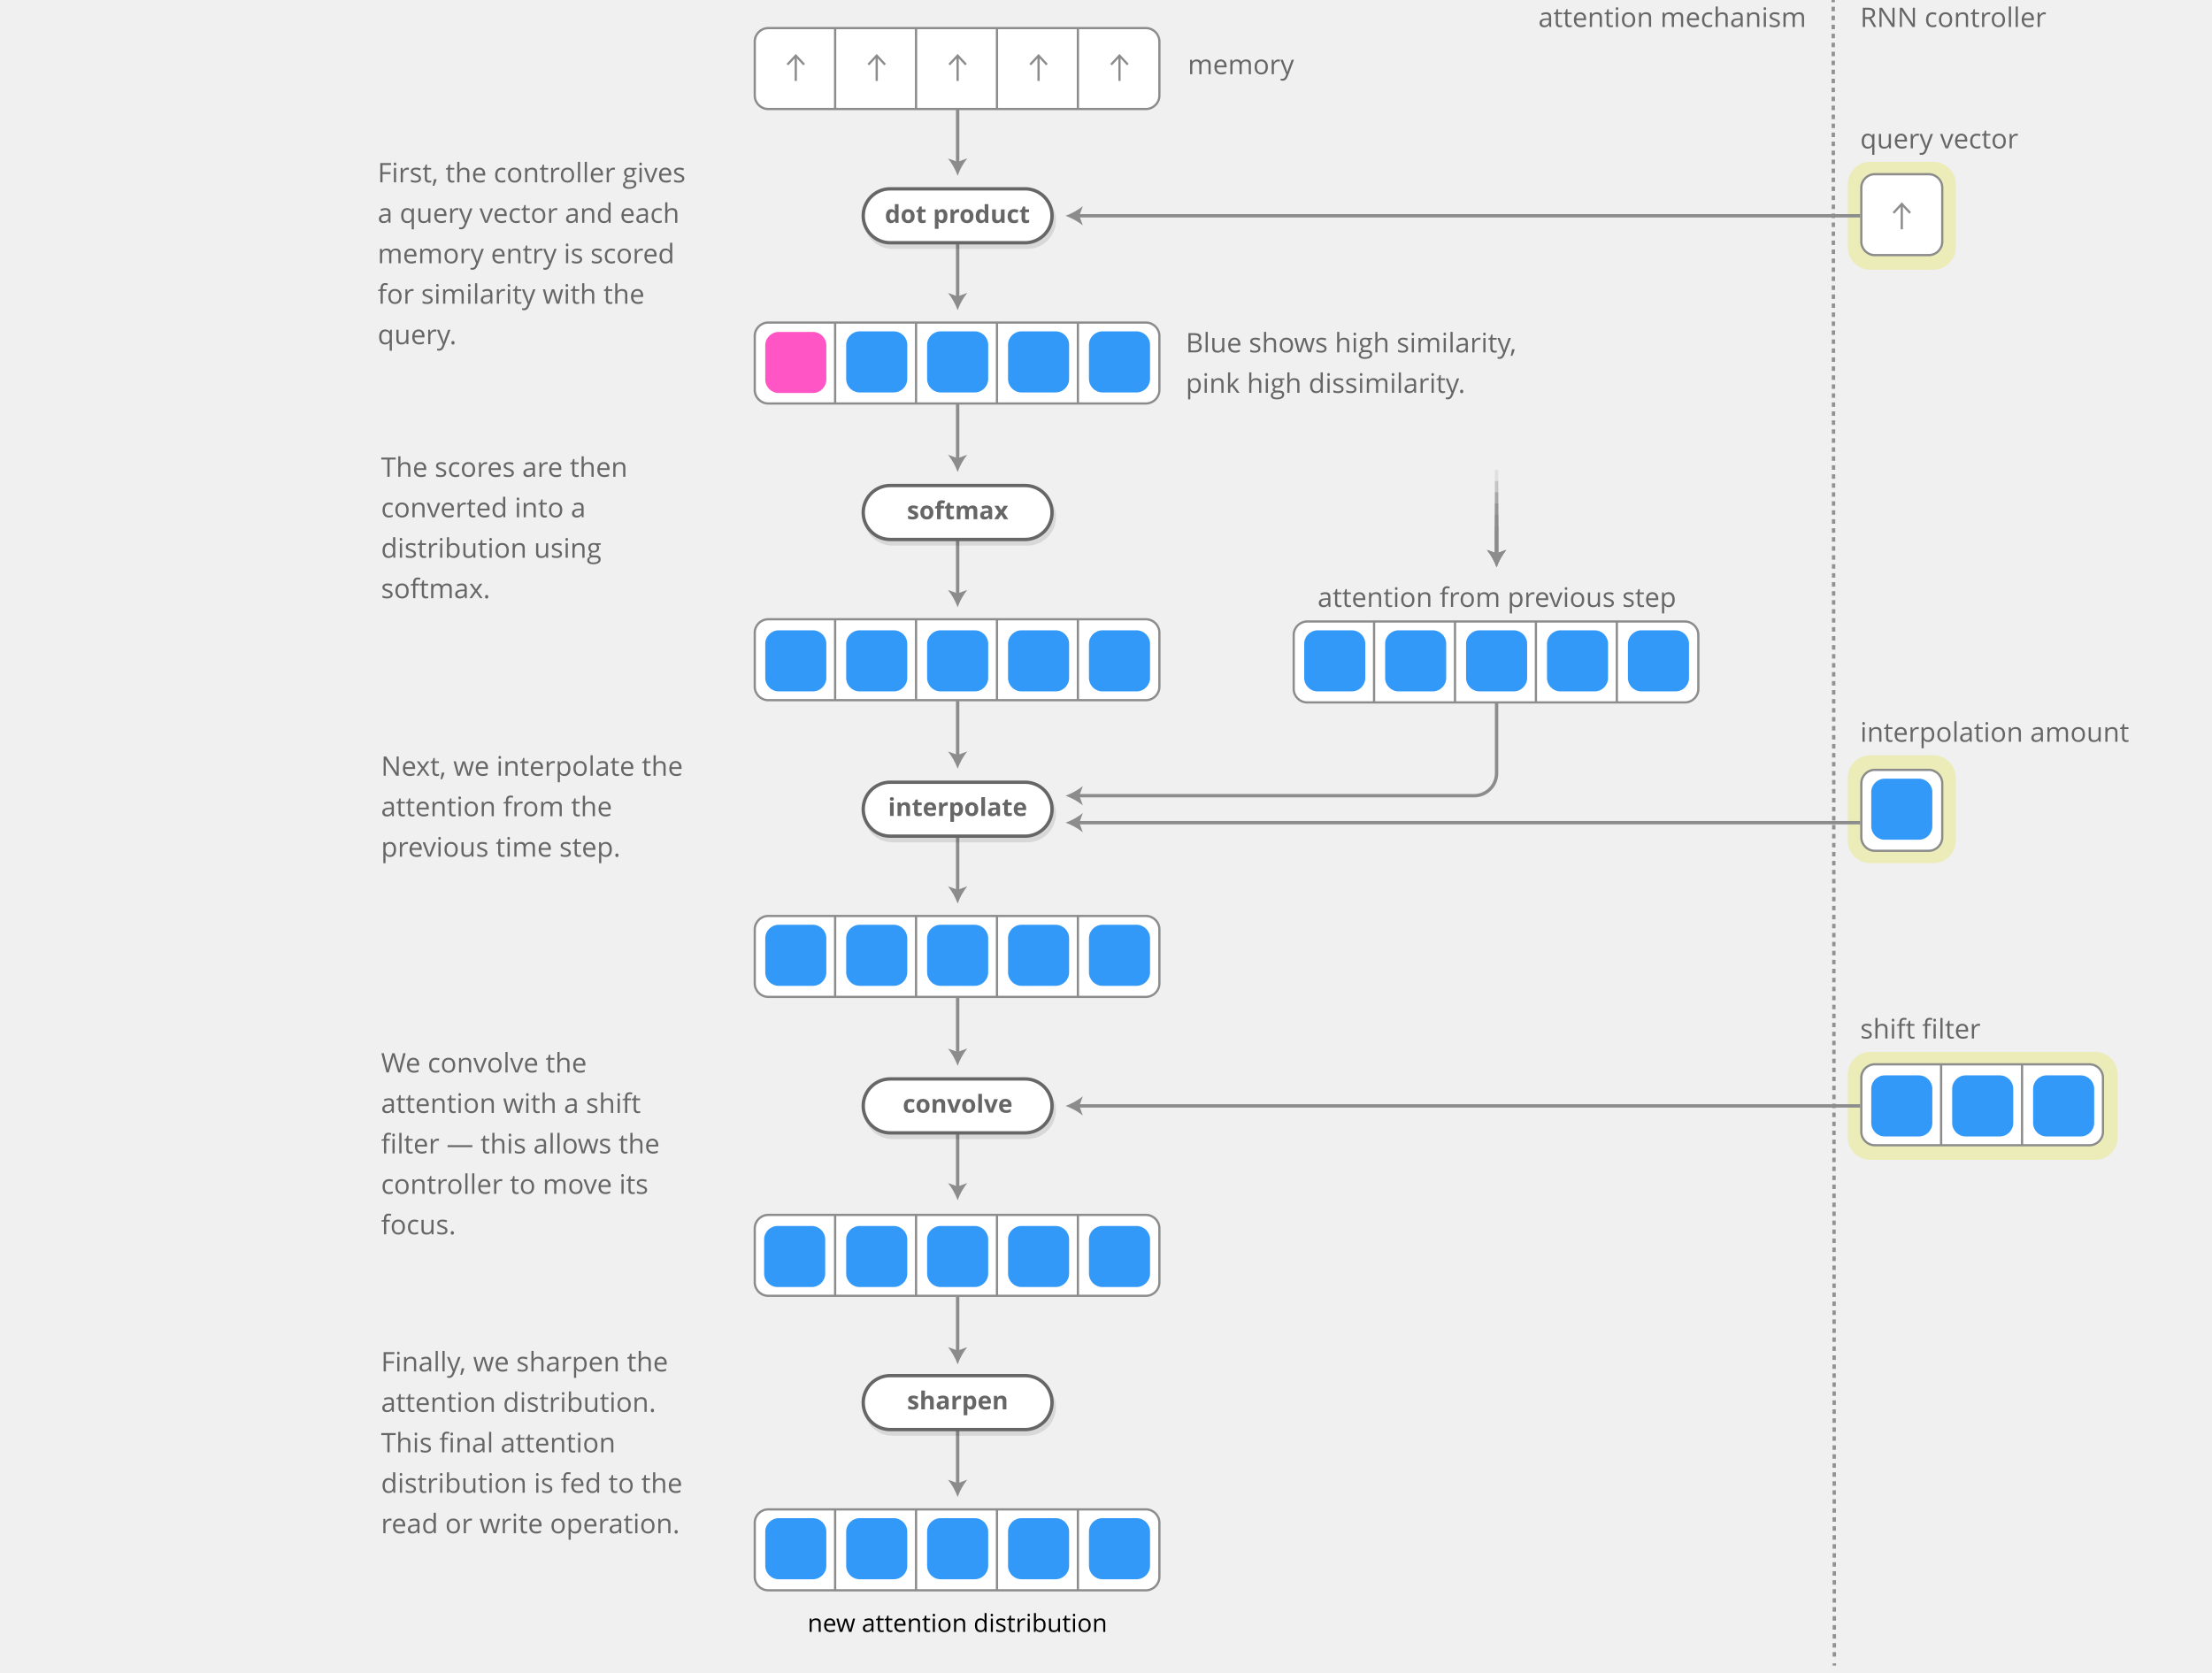
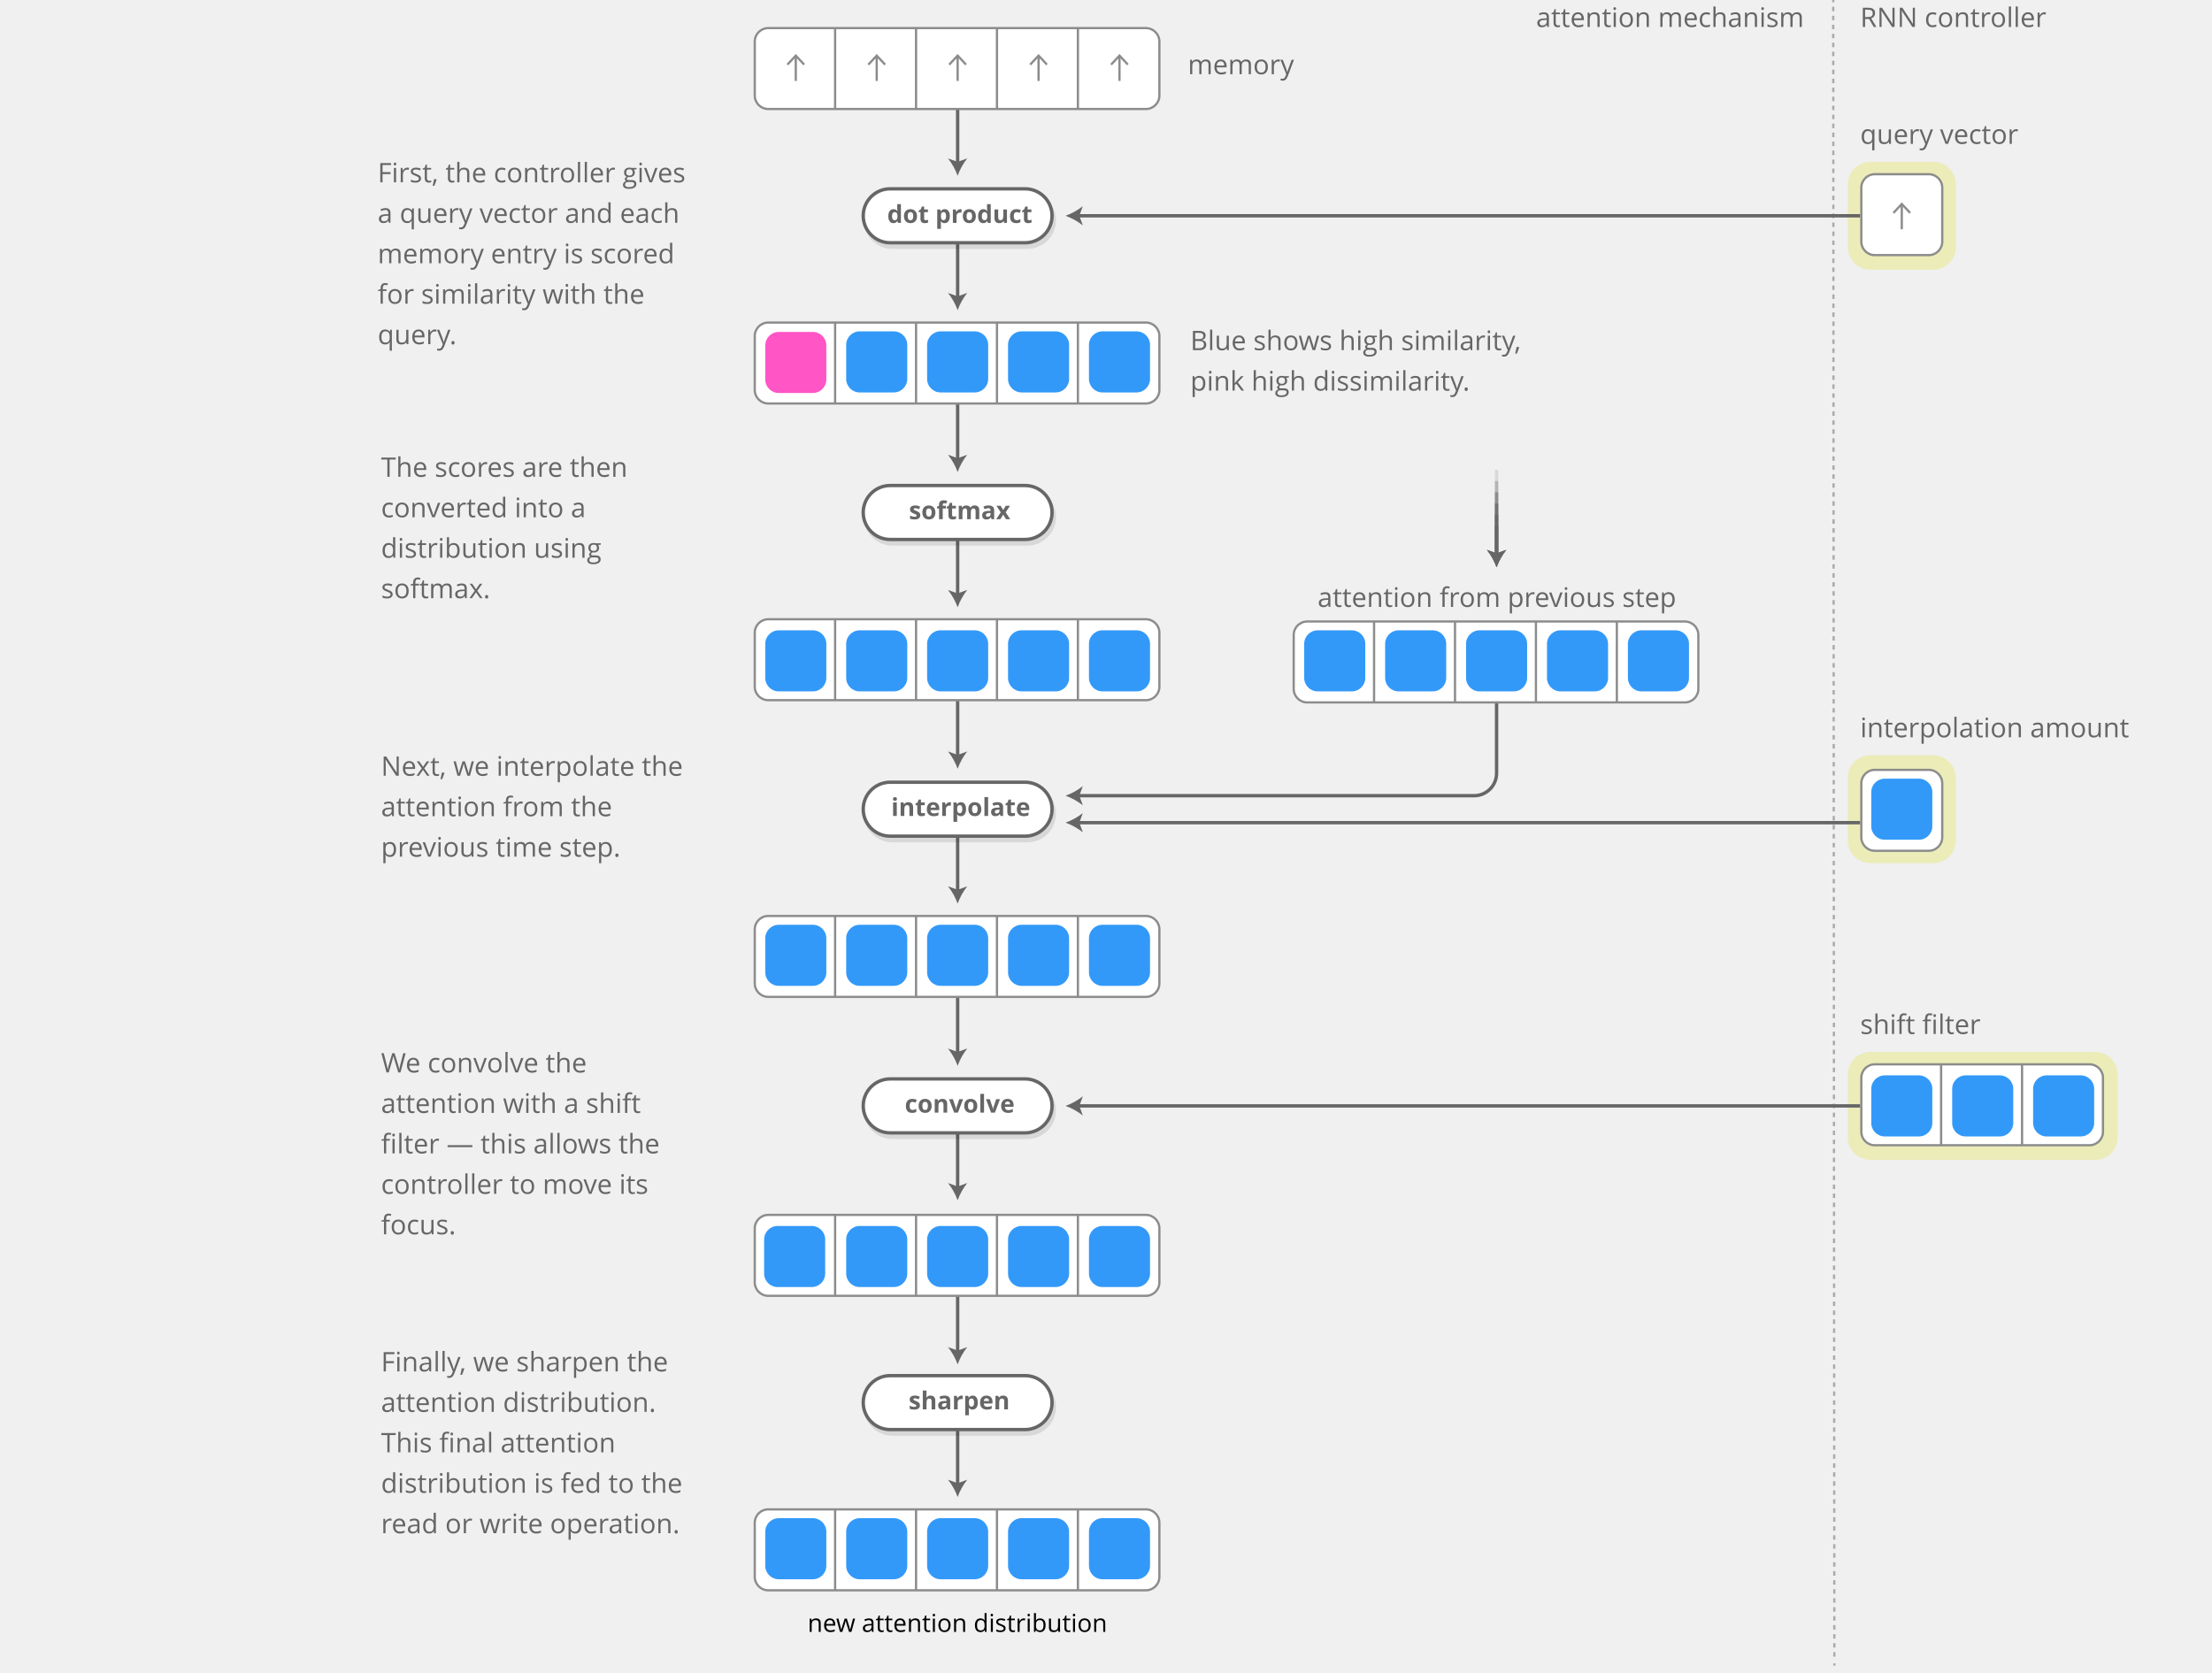
<svg xmlns="http://www.w3.org/2000/svg" xmlns:xlink="http://www.w3.org/1999/xlink" id="background" width="984" height="744" viewBox="0 0 984 744">
  <defs>
    <symbol id="array-5" data-name="array-5" viewBox="0 0 181 37">
      <rect x="0.5" y="0.5" width="180" height="36" rx="6" ry="6" fill="#fff" stroke="#8c8c8c" stroke-miterlimit="10" />
      <line x1="36.25" y1="36.5" x2="36.25" y2="0.5" fill="none" stroke="#8c8c8c" stroke-miterlimit="10" />
      <line x1="72.25" y1="36.5" x2="72.25" y2="0.5" fill="none" stroke="#8c8c8c" stroke-miterlimit="10" />
      <line x1="108.25" y1="36.5" x2="108.25" y2="0.5" fill="none" stroke="#8c8c8c" stroke-miterlimit="10" />
      <line x1="144.25" y1="36.5" x2="144.25" y2="0.5" fill="none" stroke="#8c8c8c" stroke-miterlimit="10" />
    </symbol>
    <symbol id="array-1" data-name="array-1" viewBox="0 0 37 37">
      <rect x="0.5" y="0.5" width="36" height="36" rx="6" ry="6" fill="#fff" stroke="#8c8c8c" stroke-miterlimit="10" />
    </symbol>
    <symbol id="array-3" data-name="array-3" viewBox="0 0 108.5 37">
      <rect x="0.5" y="0.5" width="107.5" height="36" rx="6" ry="6" fill="#fff" stroke="#8c8c8c" stroke-miterlimit="10" />
      <line x1="36" y1="36.5" x2="36" y2="0.5" fill="none" stroke="#8c8c8c" stroke-miterlimit="10" />
      <line x1="72" y1="36.5" x2="72" y2="0.5" fill="none" stroke="#8c8c8c" stroke-miterlimit="10" />
    </symbol>
    <symbol id="array-negative-value" data-name="array-negative-value" viewBox="0 0 36 36">
      <rect width="36" height="36" fill="#0080f7" opacity="0" />
      <rect x="4.42" y="4.42" width="27.17" height="27.17" rx="6" ry="6" fill="#ff2bb6" opacity="0.8" />
    </symbol>
    <symbol id="array-positive-value" data-name="array-positive-value" viewBox="0 0 36 36">
      <rect width="36" height="36" fill="#0080f7" opacity="0" />
      <rect x="4.42" y="4.42" width="27.17" height="27.17" rx="6" ry="6" fill="#0080f7" opacity="0.8" />
    </symbol>
    <symbol id="array-vector" data-name="array-vector" viewBox="0 0 36 36">
      <rect width="36" height="36" fill="#0080f7" opacity="0" />
      <g>
        <line x1="18" y1="24" x2="18" y2="13.08" fill="none" stroke="#8c8c8c" stroke-miterlimit="10" />
        <polygon points="22.09 16.4 21.36 17.08 18 13.47 14.64 17.08 13.91 16.4 18 12 22.09 16.4" fill="#8c8c8c" />
      </g>
    </symbol>
  </defs>
  <g id="_Group_" data-name="&lt;Group&gt;">
    <rect x="822" y="72" width="48" height="48" rx="10" ry="10" opacity="0.04" />
    <g opacity="0.2">
      <rect x="822" y="72" width="48" height="48" rx="10" ry="10" fill="#ff0" />
    </g>
  </g>
  <g id="_Group_2" data-name="&lt;Group&gt;">
    <rect x="822" y="336" width="48" height="48" rx="10" ry="10" opacity="0.04" />
    <g opacity="0.2">
      <rect x="822" y="336" width="48" height="48" rx="10" ry="10" fill="#ff0" />
    </g>
  </g>
  <g id="_Group_3" data-name="&lt;Group&gt;">
    <rect x="822" y="468" width="120" height="48" rx="10" ry="10" opacity="0.04" />
    <g opacity="0.2">
      <rect x="822" y="468" width="120" height="48" rx="10" ry="10" fill="#ff0" />
    </g>
  </g>
  <g>
    <line x1="815.5" x2="816" y2="741" fill="#fff" />
    <g>
-       <line x1="815.5" x2="815.5" y2="1" fill="none" stroke="#919191" stroke-miterlimit="10" stroke-width="1.5" />
-       <line x1="815.5" y1="3" x2="816" y2="739" fill="none" stroke="#919191" stroke-miterlimit="10" stroke-width="1.5" stroke-dasharray="2 2" />
-       <line x1="816" y1="740" x2="816" y2="741" fill="none" stroke="#919191" stroke-miterlimit="10" stroke-width="1.5" />
+       <line x1="815.5" x2="815.5" y2="1" fill="none" stroke="#aaa" stroke-miterlimit="10" />
+       <line x1="815.5" y1="3" x2="816" y2="739" fill="none" stroke="#aaa" stroke-miterlimit="10" stroke-dasharray="2 2" />
+       <line x1="816" y1="740" x2="816" y2="741" fill="none" stroke="#aaa" stroke-miterlimit="10" />
    </g>
  </g>
  <g>
    <g opacity="0">
      <g>
-         <line x1="665.75" y1="204" x2="665.75" y2="246.92" fill="none" stroke="#8c8c8c" stroke-miterlimit="10" stroke-width="1.5" />
-         <path d="M665.75,252.35a27.2,27.2,0,0,0-4.28-7.69l4.28,1.55,4.28-1.55A27.18,27.18,0,0,0,665.75,252.35Z" fill="#8c8c8c" />
+         <line x1="665.75" y1="204" x2="665.75" y2="246.92" fill="none" stroke="#666" stroke-miterlimit="10" stroke-width="1.5" />
+         <path d="M665.75,252.35a27.2,27.2,0,0,0-4.28-7.69l4.28,1.55,4.28-1.55A27.18,27.18,0,0,0,665.75,252.35Z" fill="#666" />
      </g>
    </g>
    <g opacity="0.17">
      <g>
-         <line x1="665.75" y1="209" x2="665.75" y2="246.92" fill="none" stroke="#8c8c8c" stroke-miterlimit="10" stroke-width="1.5" />
-         <path d="M665.75,252.35a27.2,27.2,0,0,0-4.28-7.69l4.28,1.55,4.28-1.55A27.18,27.18,0,0,0,665.75,252.35Z" fill="#8c8c8c" />
+         <line x1="665.75" y1="209" x2="665.75" y2="246.92" fill="none" stroke="#666" stroke-miterlimit="10" stroke-width="1.5" />
+         <path d="M665.75,252.35a27.2,27.2,0,0,0-4.28-7.69l4.28,1.55,4.28-1.55A27.18,27.18,0,0,0,665.75,252.35Z" fill="#666" />
      </g>
    </g>
    <g opacity="0.33">
      <g>
-         <line x1="665.75" y1="214" x2="665.75" y2="246.92" fill="none" stroke="#8c8c8c" stroke-miterlimit="10" stroke-width="1.5" />
-         <path d="M665.75,252.35a27.2,27.2,0,0,0-4.28-7.69l4.28,1.55,4.28-1.55A27.18,27.18,0,0,0,665.75,252.35Z" fill="#8c8c8c" />
+         <line x1="665.75" y1="214" x2="665.75" y2="246.92" fill="none" stroke="#666" stroke-miterlimit="10" stroke-width="1.5" />
+         <path d="M665.75,252.35a27.2,27.2,0,0,0-4.28-7.69l4.28,1.55,4.28-1.55A27.18,27.18,0,0,0,665.75,252.35Z" fill="#666" />
      </g>
    </g>
    <g opacity="0.5">
      <g>
-         <line x1="665.75" y1="219" x2="665.75" y2="246.92" fill="none" stroke="#8c8c8c" stroke-miterlimit="10" stroke-width="1.5" />
-         <path d="M665.75,252.35a27.2,27.2,0,0,0-4.28-7.69l4.28,1.55,4.28-1.55A27.18,27.18,0,0,0,665.75,252.35Z" fill="#8c8c8c" />
+         <line x1="665.75" y1="219" x2="665.75" y2="246.92" fill="none" stroke="#666" stroke-miterlimit="10" stroke-width="1.5" />
+         <path d="M665.75,252.35a27.2,27.2,0,0,0-4.28-7.69l4.28,1.55,4.28-1.55A27.18,27.18,0,0,0,665.75,252.35Z" fill="#666" />
      </g>
    </g>
    <g opacity="0.67">
      <g>
-         <line x1="665.75" y1="224" x2="665.75" y2="246.92" fill="none" stroke="#8c8c8c" stroke-miterlimit="10" stroke-width="1.5" />
-         <path d="M665.75,252.35a27.2,27.2,0,0,0-4.28-7.69l4.28,1.55,4.28-1.55A27.18,27.18,0,0,0,665.75,252.35Z" fill="#8c8c8c" />
+         <line x1="665.75" y1="224" x2="665.75" y2="246.92" fill="none" stroke="#666" stroke-miterlimit="10" stroke-width="1.5" />
+         <path d="M665.75,252.35a27.2,27.2,0,0,0-4.28-7.69l4.28,1.55,4.28-1.55A27.18,27.18,0,0,0,665.75,252.35Z" fill="#666" />
      </g>
    </g>
    <g opacity="0.83">
      <g>
-         <line x1="665.75" y1="229" x2="665.75" y2="246.92" fill="none" stroke="#8c8c8c" stroke-miterlimit="10" stroke-width="1.5" />
-         <path d="M665.75,252.35a27.2,27.2,0,0,0-4.28-7.69l4.28,1.55,4.28-1.55A27.18,27.18,0,0,0,665.75,252.35Z" fill="#8c8c8c" />
-       </g>
-     </g>
-     <g>
-       <line x1="665.75" y1="234" x2="665.75" y2="246.92" fill="none" stroke="#8c8c8c" stroke-miterlimit="10" stroke-width="1.5" />
-       <path d="M665.75,252.35a27.2,27.2,0,0,0-4.28-7.69l4.28,1.55,4.28-1.55A27.18,27.18,0,0,0,665.75,252.35Z" fill="#8c8c8c" />
-     </g>
-   </g>
-   <g>
-     <g>
-       <line x1="426" y1="48" x2="426" y2="72.75" fill="none" stroke="#8c8c8c" stroke-miterlimit="10" stroke-width="1.5" />
-       <path d="M426,78.18a27.2,27.2,0,0,0-4.28-7.69L426,72l4.28-1.55A27.17,27.17,0,0,0,426,78.18Z" fill="#8c8c8c" />
-     </g>
-     <g>
-       <line x1="827.5" y1="96" x2="479.43" y2="96" fill="none" stroke="#8c8c8c" stroke-miterlimit="10" stroke-width="1.5" />
-       <path d="M474,96a27.2,27.2,0,0,0,7.69-4.28L480.14,96l1.55,4.28A27.18,27.18,0,0,0,474,96Z" fill="#8c8c8c" />
-     </g>
-     <g>
-       <line x1="827.5" y1="366" x2="479.43" y2="366" fill="none" stroke="#8c8c8c" stroke-miterlimit="10" stroke-width="1.5" />
-       <path d="M474,366a27.2,27.2,0,0,0,7.69-4.28L480.14,366l1.55,4.28A27.18,27.18,0,0,0,474,366Z" fill="#8c8c8c" />
-     </g>
-     <g>
-       <line x1="827.5" y1="492" x2="479.43" y2="492" fill="none" stroke="#8c8c8c" stroke-miterlimit="10" stroke-width="1.5" />
-       <path d="M474,492a27.2,27.2,0,0,0,7.69-4.28L480.14,492l1.55,4.28A27.18,27.18,0,0,0,474,492Z" fill="#8c8c8c" />
-     </g>
-     <g>
-       <line x1="426" y1="107.82" x2="426" y2="132.57" fill="none" stroke="#8c8c8c" stroke-miterlimit="10" stroke-width="1.5" />
-       <path d="M426,138a27.2,27.2,0,0,0-4.28-7.69l4.28,1.55,4.28-1.55A27.18,27.18,0,0,0,426,138Z" fill="#8c8c8c" />
-     </g>
-     <g>
-       <line x1="426" y1="179.82" x2="426" y2="204.57" fill="none" stroke="#8c8c8c" stroke-miterlimit="10" stroke-width="1.5" />
-       <path d="M426,210a27.2,27.2,0,0,0-4.28-7.69l4.28,1.55,4.28-1.55A27.17,27.17,0,0,0,426,210Z" fill="#8c8c8c" />
-     </g>
-     <g>
-       <line x1="426" y1="240" x2="426" y2="264.75" fill="none" stroke="#8c8c8c" stroke-miterlimit="10" stroke-width="1.5" />
-       <path d="M426,270.18a27.2,27.2,0,0,0-4.28-7.69L426,264l4.28-1.55A27.18,27.18,0,0,0,426,270.18Z" fill="#8c8c8c" />
-     </g>
-     <g>
-       <line x1="426" y1="311.82" x2="426" y2="336.57" fill="none" stroke="#8c8c8c" stroke-miterlimit="10" stroke-width="1.5" />
-       <path d="M426,342a27.2,27.2,0,0,0-4.28-7.69l4.28,1.55,4.28-1.55A27.18,27.18,0,0,0,426,342Z" fill="#8c8c8c" />
-     </g>
-     <g>
-       <line x1="426" y1="371.82" x2="426" y2="396.57" fill="none" stroke="#8c8c8c" stroke-miterlimit="10" stroke-width="1.5" />
-       <path d="M426,402a27.2,27.2,0,0,0-4.28-7.69l4.28,1.55,4.28-1.55A27.18,27.18,0,0,0,426,402Z" fill="#8c8c8c" />
-     </g>
-     <g>
-       <line x1="426" y1="444" x2="426" y2="468.75" fill="none" stroke="#8c8c8c" stroke-miterlimit="10" stroke-width="1.5" />
-       <path d="M426,474.18a27.2,27.2,0,0,0-4.28-7.69L426,468l4.28-1.55A27.18,27.18,0,0,0,426,474.18Z" fill="#8c8c8c" />
-     </g>
-     <g>
-       <line x1="426" y1="503.82" x2="426" y2="528.57" fill="none" stroke="#8c8c8c" stroke-miterlimit="10" stroke-width="1.5" />
-       <path d="M426,534a27.2,27.2,0,0,0-4.28-7.69l4.28,1.55,4.28-1.55A27.18,27.18,0,0,0,426,534Z" fill="#8c8c8c" />
-     </g>
-     <g>
-       <line x1="426" y1="576.82" x2="426" y2="601.57" fill="none" stroke="#8c8c8c" stroke-miterlimit="10" stroke-width="1.5" />
-       <path d="M426,607a27.2,27.2,0,0,0-4.28-7.69l4.28,1.55,4.28-1.55A27.18,27.18,0,0,0,426,607Z" fill="#8c8c8c" />
-     </g>
-     <g>
-       <line x1="426" y1="635.82" x2="426" y2="660.57" fill="none" stroke="#8c8c8c" stroke-miterlimit="10" stroke-width="1.5" />
-       <path d="M426,666a27.2,27.2,0,0,0-4.28-7.69l4.28,1.55,4.28-1.55A27.18,27.18,0,0,0,426,666Z" fill="#8c8c8c" />
-     </g>
-     <g>
-       <path d="M665.75,312v32a10,10,0,0,1-10,10H479.43" fill="none" stroke="#8c8c8c" stroke-miterlimit="10" stroke-width="1.5" />
-       <path d="M474,354a27.2,27.2,0,0,0,7.69-4.28L480.14,354l1.55,4.28A27.18,27.18,0,0,0,474,354Z" fill="#8c8c8c" />
+         <line x1="665.75" y1="229" x2="665.75" y2="246.92" fill="none" stroke="#666" stroke-miterlimit="10" stroke-width="1.5" />
+         <path d="M665.75,252.35a27.2,27.2,0,0,0-4.28-7.69l4.28,1.55,4.28-1.55A27.18,27.18,0,0,0,665.75,252.35Z" fill="#666" />
+       </g>
+     </g>
+     <g>
+       <line x1="665.75" y1="234" x2="665.75" y2="246.92" fill="none" stroke="#666" stroke-miterlimit="10" stroke-width="1.5" />
+       <path d="M665.75,252.35a27.2,27.2,0,0,0-4.28-7.69l4.28,1.55,4.28-1.55A27.18,27.18,0,0,0,665.75,252.35Z" fill="#666" />
+     </g>
+   </g>
+   <g>
+     <g>
+       <line x1="426" y1="48" x2="426" y2="72.75" fill="none" stroke="#666" stroke-miterlimit="10" stroke-width="1.5" />
+       <path d="M426,78.18a27.2,27.2,0,0,0-4.28-7.69L426,72l4.28-1.55A27.17,27.17,0,0,0,426,78.18Z" fill="#666" />
+     </g>
+     <g>
+       <line x1="827.5" y1="96" x2="479.43" y2="96" fill="none" stroke="#666" stroke-miterlimit="10" stroke-width="1.5" />
+       <path d="M474,96a27.2,27.2,0,0,0,7.69-4.28L480.14,96l1.55,4.28A27.18,27.18,0,0,0,474,96Z" fill="#666" />
+     </g>
+     <g>
+       <line x1="827.5" y1="366" x2="479.43" y2="366" fill="none" stroke="#666" stroke-miterlimit="10" stroke-width="1.5" />
+       <path d="M474,366a27.2,27.2,0,0,0,7.69-4.28L480.14,366l1.55,4.28A27.18,27.18,0,0,0,474,366Z" fill="#666" />
+     </g>
+     <g>
+       <line x1="827.5" y1="492" x2="479.43" y2="492" fill="none" stroke="#666" stroke-miterlimit="10" stroke-width="1.5" />
+       <path d="M474,492a27.2,27.2,0,0,0,7.69-4.28L480.14,492l1.55,4.28A27.18,27.18,0,0,0,474,492Z" fill="#666" />
+     </g>
+     <g>
+       <line x1="426" y1="107.82" x2="426" y2="132.57" fill="none" stroke="#666" stroke-miterlimit="10" stroke-width="1.5" />
+       <path d="M426,138a27.2,27.2,0,0,0-4.28-7.69l4.28,1.55,4.28-1.55A27.18,27.18,0,0,0,426,138Z" fill="#666" />
+     </g>
+     <g>
+       <line x1="426" y1="179.82" x2="426" y2="204.57" fill="none" stroke="#666" stroke-miterlimit="10" stroke-width="1.5" />
+       <path d="M426,210a27.2,27.2,0,0,0-4.28-7.69l4.28,1.55,4.28-1.55A27.17,27.17,0,0,0,426,210Z" fill="#666" />
+     </g>
+     <g>
+       <line x1="426" y1="240" x2="426" y2="264.75" fill="none" stroke="#666" stroke-miterlimit="10" stroke-width="1.5" />
+       <path d="M426,270.18a27.2,27.2,0,0,0-4.28-7.69L426,264l4.28-1.55A27.18,27.18,0,0,0,426,270.18Z" fill="#666" />
+     </g>
+     <g>
+       <line x1="426" y1="311.82" x2="426" y2="336.57" fill="none" stroke="#666" stroke-miterlimit="10" stroke-width="1.5" />
+       <path d="M426,342a27.2,27.2,0,0,0-4.28-7.69l4.28,1.55,4.28-1.55A27.18,27.18,0,0,0,426,342Z" fill="#666" />
+     </g>
+     <g>
+       <line x1="426" y1="371.82" x2="426" y2="396.57" fill="none" stroke="#666" stroke-miterlimit="10" stroke-width="1.5" />
+       <path d="M426,402a27.2,27.2,0,0,0-4.28-7.69l4.28,1.55,4.28-1.55A27.18,27.18,0,0,0,426,402Z" fill="#666" />
+     </g>
+     <g>
+       <line x1="426" y1="444" x2="426" y2="468.75" fill="none" stroke="#666" stroke-miterlimit="10" stroke-width="1.5" />
+       <path d="M426,474.18a27.2,27.2,0,0,0-4.28-7.69L426,468l4.28-1.55A27.18,27.18,0,0,0,426,474.18Z" fill="#666" />
+     </g>
+     <g>
+       <line x1="426" y1="503.82" x2="426" y2="528.57" fill="none" stroke="#666" stroke-miterlimit="10" stroke-width="1.5" />
+       <path d="M426,534a27.2,27.2,0,0,0-4.28-7.69l4.28,1.55,4.28-1.55A27.18,27.18,0,0,0,426,534Z" fill="#666" />
+     </g>
+     <g>
+       <line x1="426" y1="576.82" x2="426" y2="601.57" fill="none" stroke="#666" stroke-miterlimit="10" stroke-width="1.5" />
+       <path d="M426,607a27.2,27.2,0,0,0-4.28-7.69l4.28,1.55,4.28-1.55A27.18,27.18,0,0,0,426,607Z" fill="#666" />
+     </g>
+     <g>
+       <line x1="426" y1="635.82" x2="426" y2="660.57" fill="none" stroke="#666" stroke-miterlimit="10" stroke-width="1.5" />
+       <path d="M426,666a27.2,27.2,0,0,0-4.28-7.69l4.28,1.55,4.28-1.55A27.18,27.18,0,0,0,426,666Z" fill="#666" />
+     </g>
+     <g>
+       <path d="M665.75,312v32a10,10,0,0,1-10,10H479.43" fill="none" stroke="#666" stroke-miterlimit="10" stroke-width="1.5" />
+       <path d="M474,354a27.2,27.2,0,0,0,7.69-4.28L480.14,354l1.55,4.28A27.18,27.18,0,0,0,474,354Z" fill="#666" />
    </g>
  </g>
  <g>
    <g opacity="0.1">
      <rect x="385" y="614" width="84" height="24" rx="12" ry="12" />
      <rect x="385" y="614" width="84" height="24" rx="12" ry="12" fill="none" stroke="#000" stroke-miterlimit="10" stroke-width="1.5" />
    </g>
    <g>
      <rect x="384" y="612" width="84" height="24" rx="12" ry="12" fill="#fff" />
      <rect x="384" y="612" width="84" height="24" rx="12" ry="12" fill="none" stroke="#666" stroke-miterlimit="10" stroke-width="1.5" />
    </g>
  </g>
  <g>
    <g opacity="0.1">
      <rect x="385" y="482" width="84" height="24" rx="12" ry="12" />
      <rect x="385" y="482" width="84" height="24" rx="12" ry="12" fill="none" stroke="#000" stroke-miterlimit="10" stroke-width="1.5" />
    </g>
    <g>
      <rect x="384" y="480" width="84" height="24" rx="12" ry="12" fill="#fff" />
      <rect x="384" y="480" width="84" height="24" rx="12" ry="12" fill="none" stroke="#666" stroke-miterlimit="10" stroke-width="1.5" />
    </g>
  </g>
  <g>
    <g opacity="0.1">
      <rect x="385" y="350" width="84" height="24" rx="12" ry="12" />
      <rect x="385" y="350" width="84" height="24" rx="12" ry="12" fill="none" stroke="#000" stroke-miterlimit="10" stroke-width="1.5" />
    </g>
    <g>
      <rect x="384" y="348" width="84" height="24" rx="12" ry="12" fill="#fff" />
      <rect x="384" y="348" width="84" height="24" rx="12" ry="12" fill="none" stroke="#666" stroke-miterlimit="10" stroke-width="1.5" />
    </g>
  </g>
  <g>
    <g opacity="0.1">
      <rect x="385" y="218" width="84" height="24" rx="12" ry="12" />
      <rect x="385" y="218" width="84" height="24" rx="12" ry="12" fill="none" stroke="#000" stroke-miterlimit="10" stroke-width="1.5" />
    </g>
    <g>
      <rect x="384" y="216" width="84" height="24" rx="12" ry="12" fill="#fff" />
      <rect x="384" y="216" width="84" height="24" rx="12" ry="12" fill="none" stroke="#666" stroke-miterlimit="10" stroke-width="1.5" />
    </g>
  </g>
  <g>
    <g opacity="0.1">
      <rect x="385" y="86" width="84" height="24" rx="12" ry="12" />
      <rect x="385" y="86" width="84" height="24" rx="12" ry="12" fill="none" stroke="#000" stroke-miterlimit="10" stroke-width="1.5" />
    </g>
    <g>
      <rect x="384" y="84" width="84" height="24" rx="12" ry="12" fill="#fff" />
      <rect x="384" y="84" width="84" height="24" rx="12" ry="12" fill="none" stroke="#666" stroke-miterlimit="10" stroke-width="1.5" />
    </g>
  </g>
  <use id="array-5-3" data-name="array-5" width="181" height="37" transform="translate(335.25 275)" xlink:href="#array-5" />
  <use width="181" height="37" transform="translate(575 276)" xlink:href="#array-5" />
  <use width="181" height="37" transform="translate(335.25 407)" xlink:href="#array-5" />
  <use width="181" height="37" transform="translate(335.25 540)" xlink:href="#array-5" />
  <use width="181" height="37" transform="translate(335.25 671)" xlink:href="#array-5" />
  <use width="37" height="37" transform="translate(827.5 342)" xlink:href="#array-1" />
  <use id="array-3-3" data-name="array-3" width="108.5" height="37" transform="translate(827.5 473)" xlink:href="#array-3" />
  <use width="181" height="37" transform="translate(335.25 143)" xlink:href="#array-5" />
  <g id="dot">
    <use width="36" height="36" transform="translate(336 143.25)" xlink:href="#array-negative-value" />
    <use width="36" height="36" transform="translate(372 143)" xlink:href="#array-positive-value" />
    <use width="36" height="36" transform="translate(408 143)" xlink:href="#array-positive-value" />
    <use width="36" height="36" transform="translate(444 143)" xlink:href="#array-positive-value" />
    <use width="36" height="36" transform="translate(480 143)" xlink:href="#array-positive-value" />
  </g>
  <use width="181" height="37" transform="translate(335.25 12)" xlink:href="#array-5" />
  <g id="softmax">
    <use width="36" height="36" transform="translate(336 276)" xlink:href="#array-positive-value" />
    <use width="36" height="36" transform="translate(372 276)" xlink:href="#array-positive-value" />
    <use width="36" height="36" transform="translate(408 276)" xlink:href="#array-positive-value" />
    <use width="36" height="36" transform="translate(444 276)" xlink:href="#array-positive-value" />
    <use id="array-positive-value-19" data-name="array-positive-value" width="36" height="36" transform="translate(480 276)" xlink:href="#array-positive-value" />
  </g>
  <g id="shift">
    <use width="36" height="36" transform="translate(828 474)" xlink:href="#array-positive-value" />
    <use width="36" height="36" transform="translate(864 474)" xlink:href="#array-positive-value" />
    <use width="36" height="36" transform="translate(900 474)" xlink:href="#array-positive-value" />
  </g>
  <use id="interpolate-amount" width="36" height="36" transform="translate(828 342)" xlink:href="#array-positive-value" />
  <g id="previous">
    <use width="36" height="36" transform="translate(575.75 276)" xlink:href="#array-positive-value" />
    <use width="36" height="36" transform="translate(611.75 276)" xlink:href="#array-positive-value" />
    <use width="36" height="36" transform="translate(647.75 276)" xlink:href="#array-positive-value" />
    <use width="36" height="36" transform="translate(683.75 276)" xlink:href="#array-positive-value" />
    <use width="36" height="36" transform="translate(719.75 276)" xlink:href="#array-positive-value" />
  </g>
  <g id="interpolate">
    <use width="36" height="36" transform="translate(336 407)" xlink:href="#array-positive-value" />
    <use width="36" height="36" transform="translate(372 407)" xlink:href="#array-positive-value" />
    <use width="36" height="36" transform="translate(408 407)" xlink:href="#array-positive-value" />
    <use width="36" height="36" transform="translate(444 407)" xlink:href="#array-positive-value" />
    <use width="36" height="36" transform="translate(480 407)" xlink:href="#array-positive-value" />
  </g>
  <g id="convolve">
    <use width="36" height="36" transform="translate(335.5 541)" xlink:href="#array-positive-value" />
    <use width="36" height="36" transform="translate(372 541)" xlink:href="#array-positive-value" />
    <use width="36" height="36" transform="translate(408 541)" xlink:href="#array-positive-value" />
    <use width="36" height="36" transform="translate(444 541)" xlink:href="#array-positive-value" />
    <use width="36" height="36" transform="translate(480 541)" xlink:href="#array-positive-value" />
  </g>
  <g id="new-attention">
    <use width="36" height="36" transform="translate(336 671)" xlink:href="#array-positive-value" />
    <use width="36" height="36" transform="translate(372 671)" xlink:href="#array-positive-value" />
    <use width="36" height="36" transform="translate(408 671)" xlink:href="#array-positive-value" />
    <use width="36" height="36" transform="translate(444 671)" xlink:href="#array-positive-value" />
    <use width="36" height="36" transform="translate(480 671)" xlink:href="#array-positive-value" />
  </g>
  <use width="37" height="37" transform="translate(827.5 77)" xlink:href="#array-1" />
  <text transform="translate(168 81.12)" font-size="12" fill="#666" font-family="Open Sans">First, the controller gives <tspan x="0" y="18">a query vector and each </tspan>
    <tspan x="0" y="36">memory entry is scored </tspan>
    <tspan x="0" y="54">for similarity with the </tspan>
    <tspan x="0" y="72">query.</tspan>
  </text>
  <text transform="translate(169.5 212.12)" font-size="12" fill="#666" font-family="Open Sans">The scores are then <tspan x="0" y="18">converted into a </tspan>
    <tspan x="0" y="36">distribution using </tspan>
    <tspan x="0" y="54">softmax.</tspan>
  </text>
  <text transform="translate(169.5 345.12)" font-size="12" fill="#666" font-family="Open Sans">Next, we interpolate the <tspan x="0" y="18">attention from the </tspan>
    <tspan x="0" y="36">previous time step. </tspan>
  </text>
  <text transform="translate(169.5 477.12)" font-size="12" fill="#666" font-family="Open Sans">We convolve the <tspan x="0" y="18">attention with a shift </tspan>
    <tspan x="0" y="36">filter — this allows the </tspan>
    <tspan x="0" y="54">controller to move its </tspan>
    <tspan x="0" y="72">focus.</tspan>
  </text>
  <text transform="translate(169.5 610.12)" font-size="12" fill="#666" font-family="Open Sans">Finally, we sharpen the <tspan x="0" y="18">attention distribution. </tspan>
    <tspan x="0" y="36">This final attention </tspan>
    <tspan x="0" y="54">distribution is fed to the </tspan>
    <tspan x="0" y="72">read or write operation.</tspan>
  </text>
-   <text transform="translate(395.05 363)" font-size="11" fill="#666" font-family="Open Sans" font-weight="700">interpolate</text>
-   <text transform="translate(401.56 495)" font-size="11" fill="#666" font-family="Open Sans" font-weight="700">convolve</text>
-   <text transform="translate(403.49 627)" font-size="11" fill="#666" font-family="Open Sans" font-weight="700">sharpen</text>
-   <text transform="translate(403.44 231)" font-size="11" fill="#666" font-family="Open Sans" font-weight="700">softmax</text>
-   <text transform="translate(393.6 99.17)" font-size="11" fill="#666" font-family="Open Sans" font-weight="700">dot product</text>
+   <text transform="translate(396.43 363)" font-size="11" fill="#666" font-family="Open Sans" font-weight="700">interpolate</text>
+   <text transform="translate(402.48 495)" font-size="11" fill="#666" font-family="Open Sans" font-weight="700">convolve</text>
+   <text transform="translate(404.18 627)" font-size="11" fill="#666" font-family="Open Sans" font-weight="700">sharpen</text>
+   <text transform="translate(404.33 231)" font-size="11" fill="#666" font-family="Open Sans" font-weight="700">softmax</text>
+   <text transform="translate(394.66 99.17)" font-size="11" fill="#666" font-family="Open Sans" font-weight="700">dot product</text>
  <use id="query" width="36" height="36" transform="translate(828 78)" xlink:href="#array-vector" />
  <g id="memory">
    <use width="36" height="36" transform="translate(336 12)" xlink:href="#array-vector" />
    <use width="36" height="36" transform="translate(372 12)" xlink:href="#array-vector" />
    <use width="36" height="36" transform="translate(408 12)" xlink:href="#array-vector" />
    <use width="36" height="36" transform="translate(444 12)" xlink:href="#array-vector" />
    <use width="36" height="36" transform="translate(480 12)" xlink:href="#array-vector" />
  </g>
  <text transform="translate(528.38 33)" font-size="12" fill="#666" font-family="Open Sans">memory</text>
-   <text transform="translate(527.5 156.77)" font-size="12" fill="#666" font-family="Open Sans">Blue shows high similarity, <tspan x="0" y="18">pink high dissimilarity.</tspan>
-   </text>
-   <text transform="translate(827.5 330)" font-size="12" fill="#666" font-family="Open Sans">interpolation amount</text>
-   <text transform="translate(827.5 462)" font-size="12" fill="#666" font-family="Open Sans">shift filter</text>
+   <text transform="translate(529.5 155.77)" font-size="12" fill="#666" font-family="Open Sans">Blue shows high similarity, <tspan x="0" y="18">pink high dissimilarity.</tspan>
+   </text>
+   <text transform="translate(827.5 328)" font-size="12" fill="#666" font-family="Open Sans">interpolation amount</text>
+   <text transform="translate(827.5 460)" font-size="12" fill="#666" font-family="Open Sans">shift filter</text>
  <text transform="translate(827.5 12)" font-size="12" fill="#666" font-family="Open Sans">RNN controller</text>
-   <text transform="translate(684.32 12)" font-size="12" fill="#666" font-family="Open Sans">attention mechanism</text>
-   <text transform="translate(827.5 66)" font-size="12" fill="#666" font-family="Open Sans">query vector</text>
+   <text transform="translate(683.32 12)" font-size="12" fill="#666" font-family="Open Sans">attention mechanism</text>
+   <text transform="translate(827.5 64)" font-size="12" fill="#666" font-family="Open Sans">query vector</text>
  <text transform="translate(586.11 270)" font-size="12" fill="#666" font-family="Open Sans">attention from previous step</text>
  <text transform="translate(359.23 726)" font-size="11" font-family="Open Sans">new attention distribution</text>
  <circle id="query-hover" cx="845.37" cy="95.44" r="87.04" fill="#fff" fill-opacity="0" />
  <circle id="interpolate-hover" cx="845.37" cy="357.04" r="41.37" fill="#fff" fill-opacity="0" />
  <rect id="shift-hover" x="798" y="450" width="168" height="84" fill="#fff" fill-opacity="0" />
</svg>
